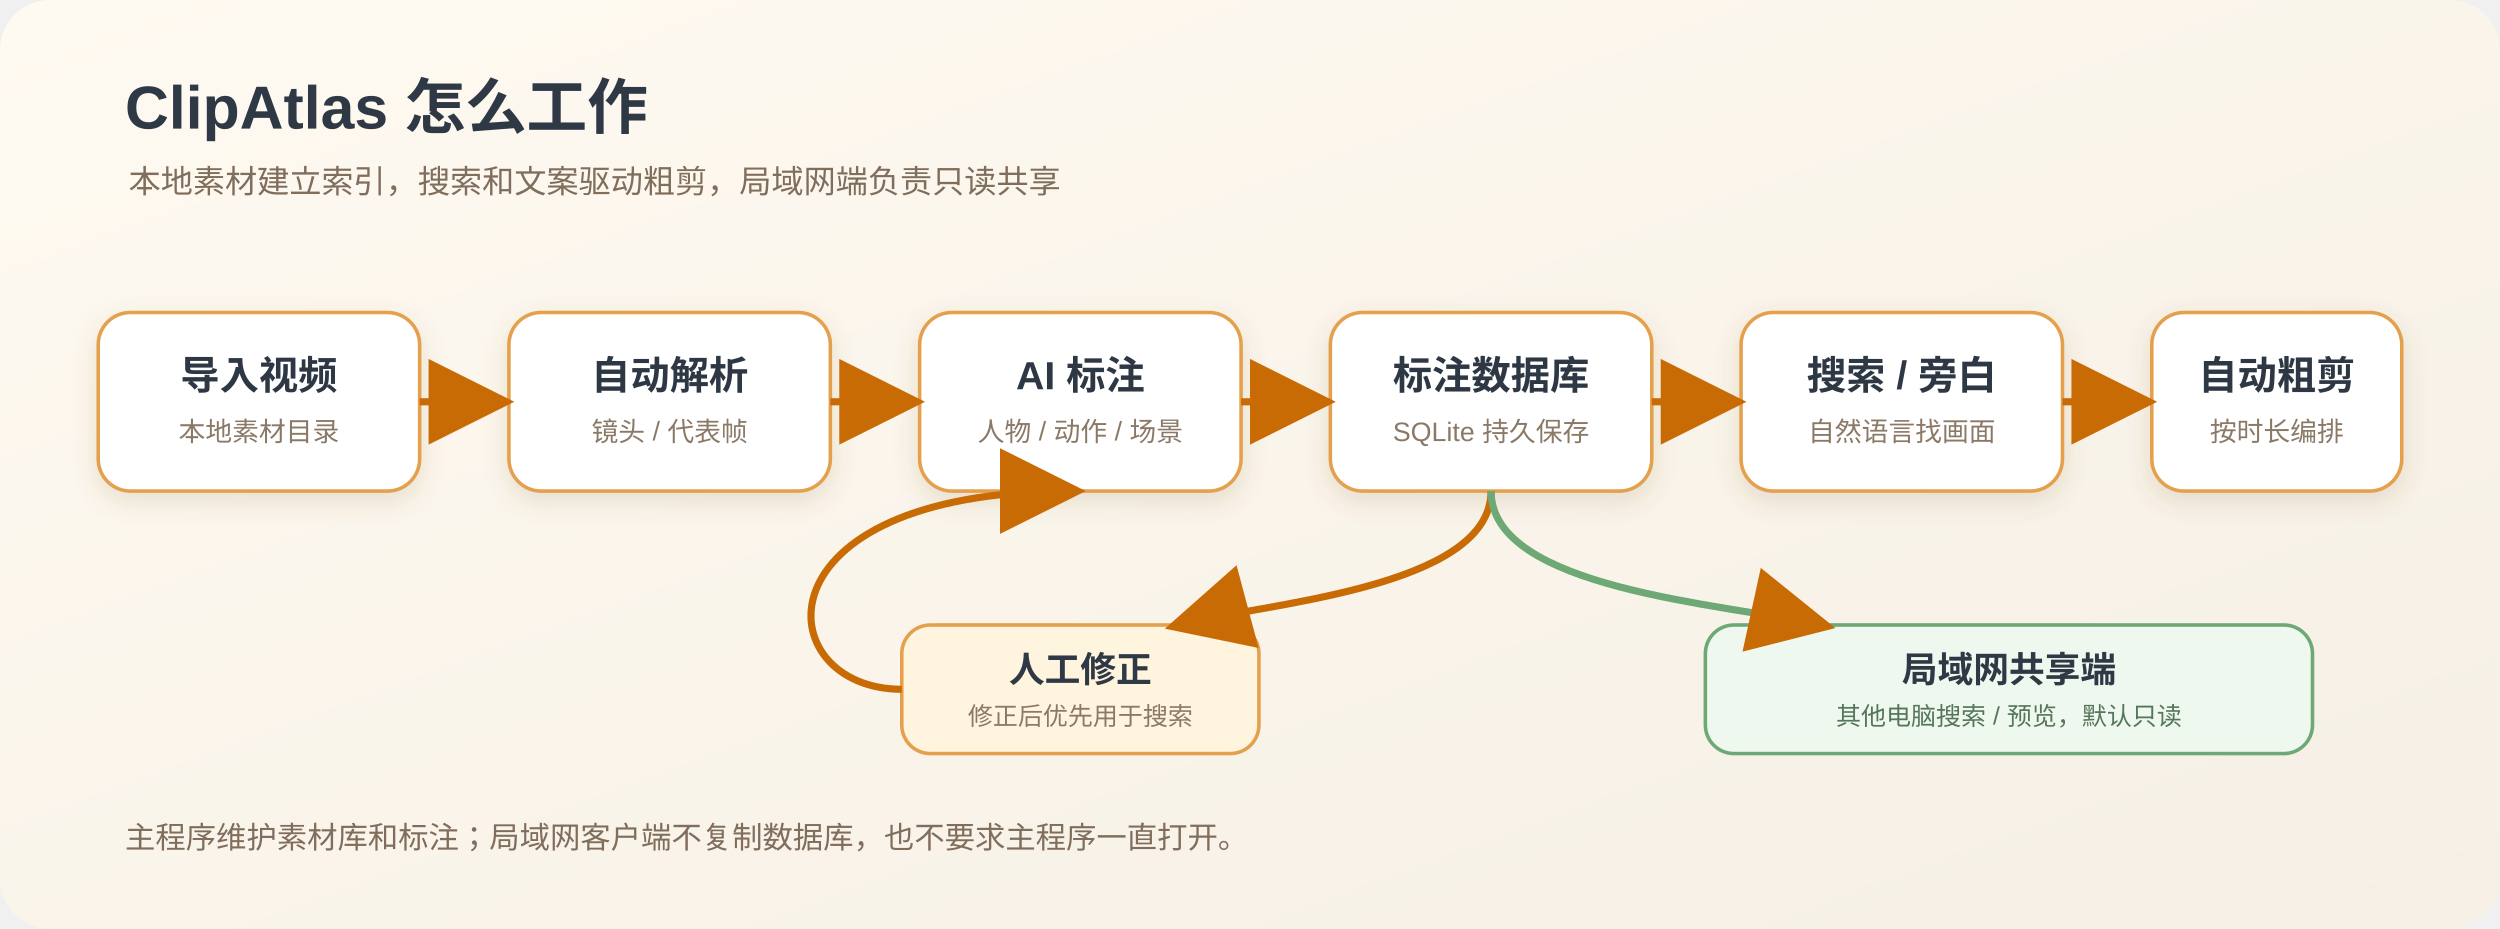
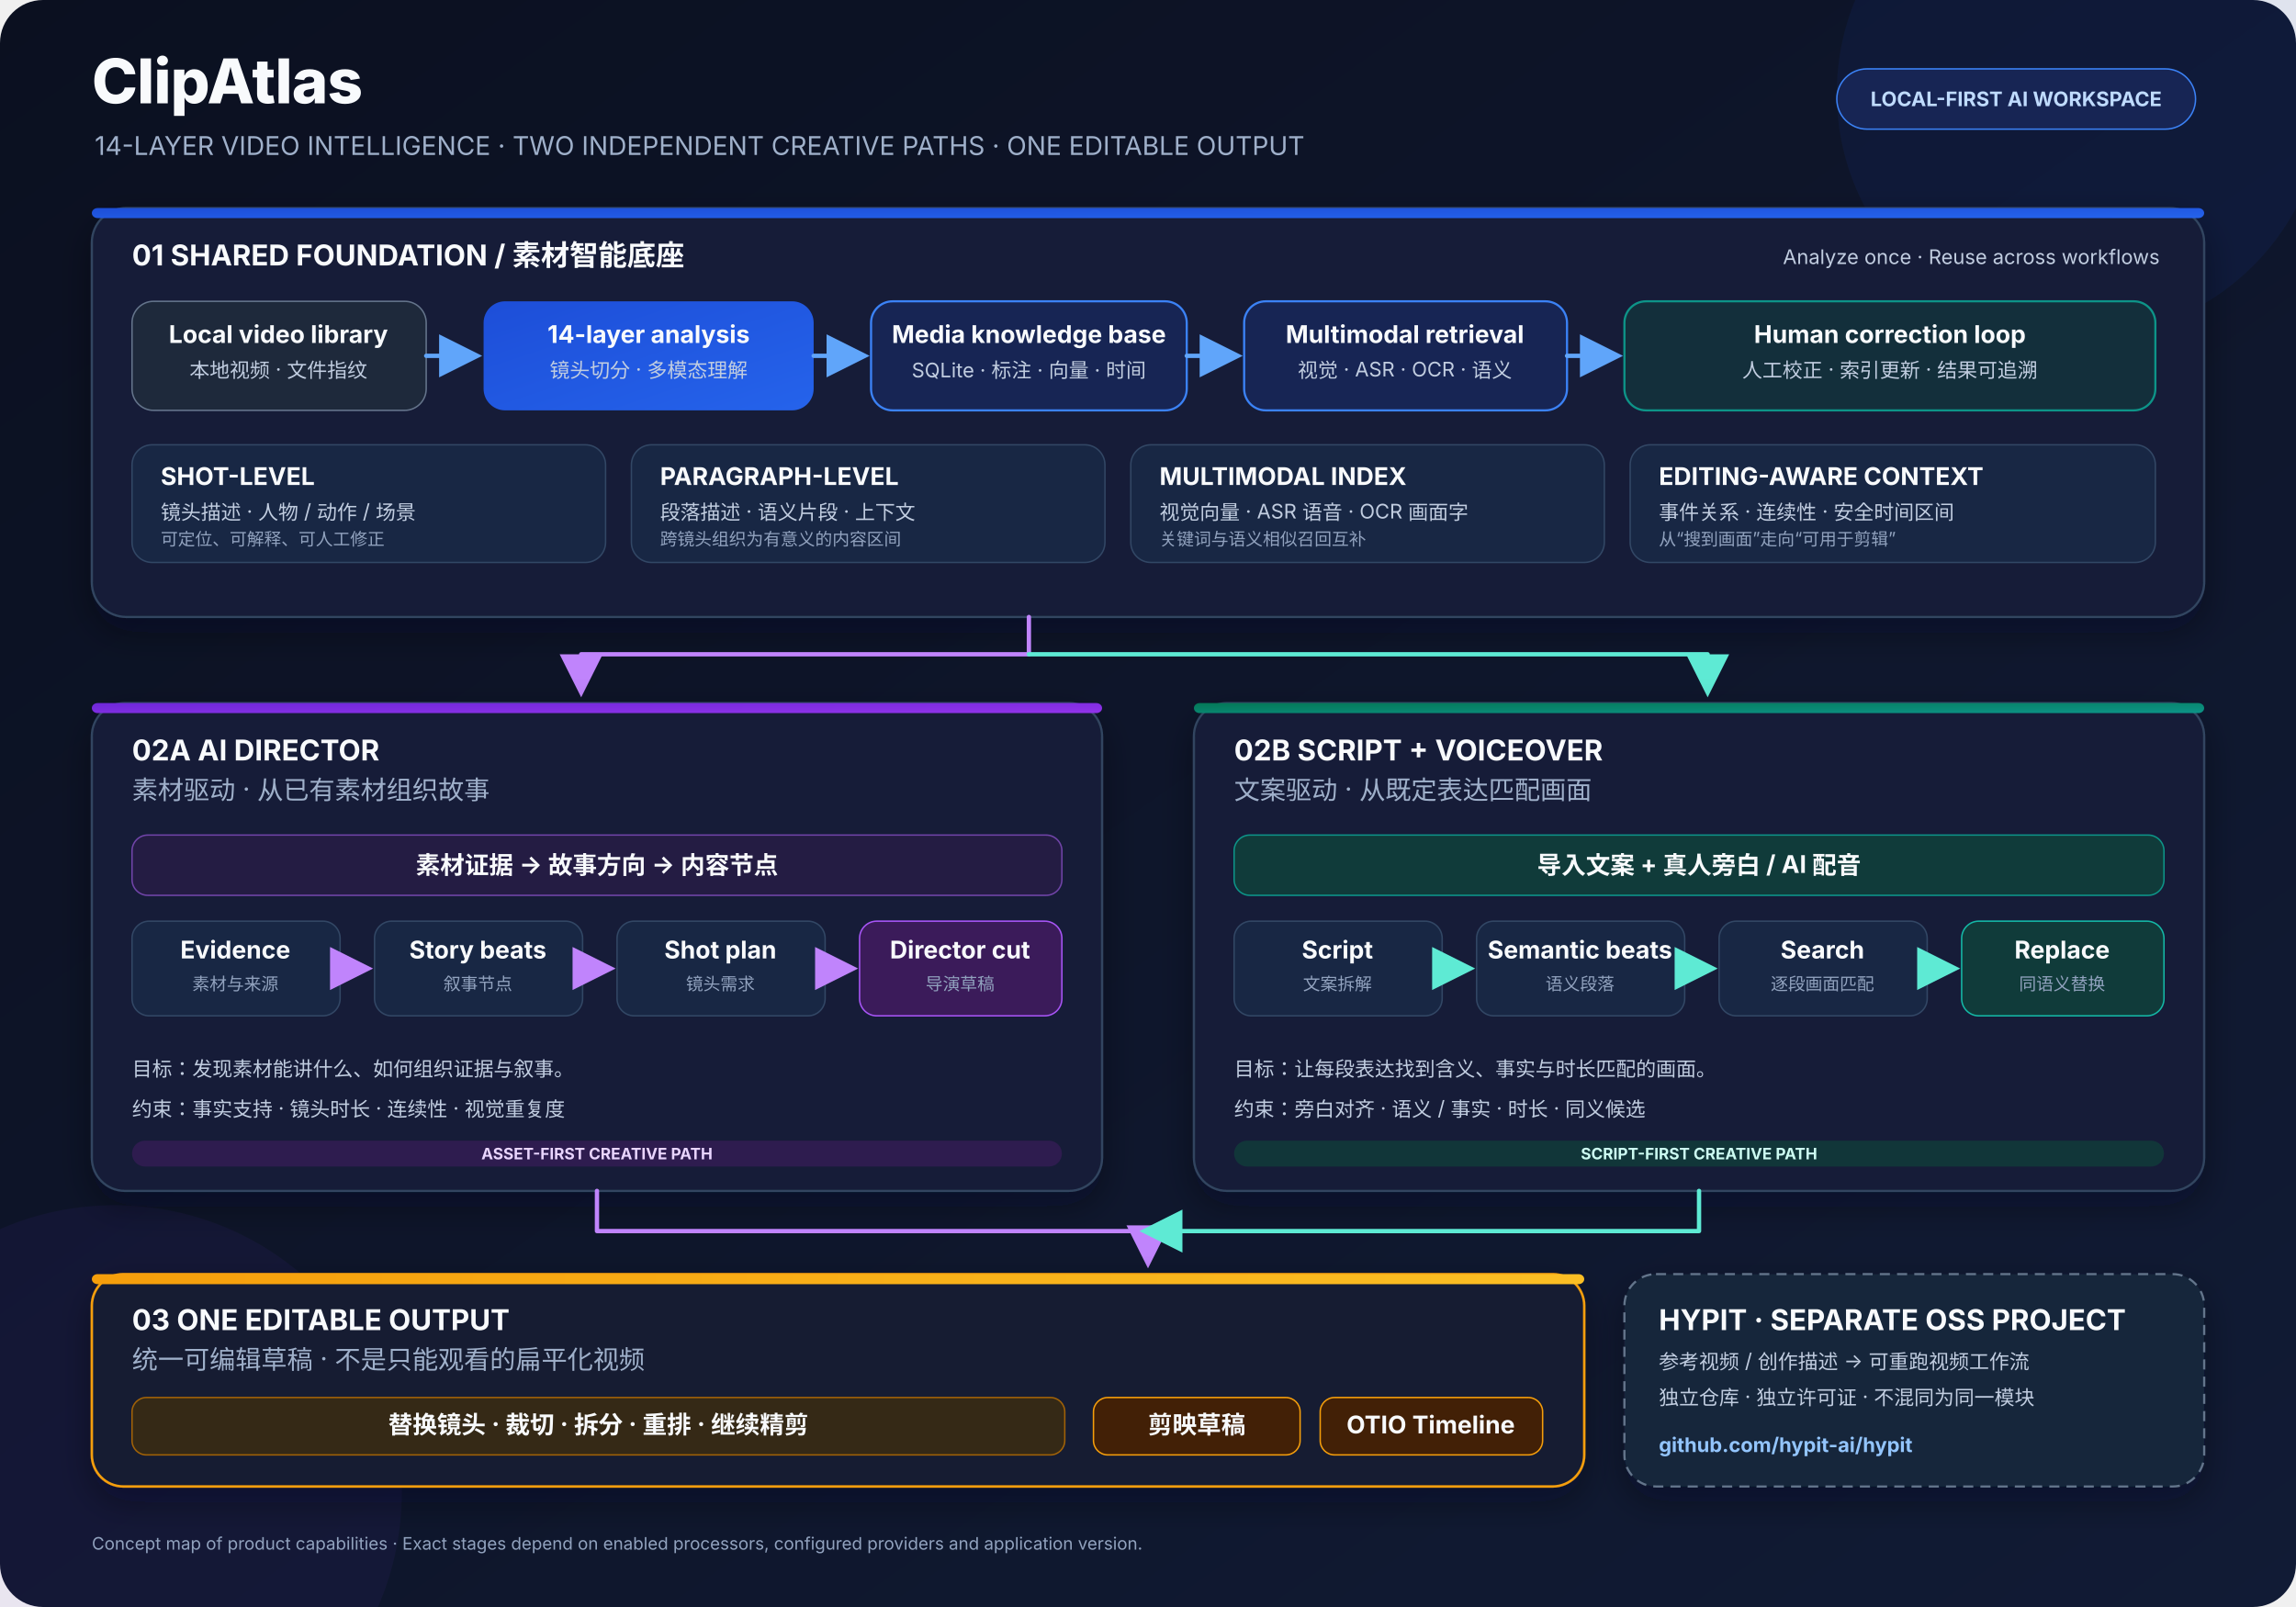
- <svg xmlns="http://www.w3.org/2000/svg" width="1400" height="520" viewBox="0 0 1400 520" role="img" aria-labelledby="title desc">
+ <svg xmlns="http://www.w3.org/2000/svg" width="1600" height="1120" viewBox="0 0 1600 1120" role="img" aria-labelledby="title desc">
  <defs>
    <linearGradient id="bg" x1="0" y1="0" x2="1" y2="1">
-       <stop offset="0" stop-color="#fffaf1" />
-       <stop offset="1" stop-color="#f5efe5" />
+       <stop offset="0" stop-color="#0b1020" />
+       <stop offset="1" stop-color="#111b35" />
    </linearGradient>
-     <filter id="shadow" x="-20%" y="-20%" width="140%" height="140%">
-       <feDropShadow dx="0" dy="5" stdDeviation="7" flood-color="#7c5b35" flood-opacity=".16" />
+     <linearGradient id="blue" x1="0" y1="0" x2="1" y2="1">
+       <stop offset="0" stop-color="#1d4ed8" />
+       <stop offset="1" stop-color="#2563eb" />
+     </linearGradient>
+     <linearGradient id="purple" x1="0" y1="0" x2="1" y2="1">
+       <stop offset="0" stop-color="#6d28d9" />
+       <stop offset="1" stop-color="#9333ea" />
+     </linearGradient>
+     <linearGradient id="green" x1="0" y1="0" x2="1" y2="1">
+       <stop offset="0" stop-color="#047857" />
+       <stop offset="1" stop-color="#0d9488" />
+     </linearGradient>
+     <linearGradient id="gold" x1="0" y1="0" x2="1" y2="0">
+       <stop offset="0" stop-color="#f59e0b" />
+       <stop offset="1" stop-color="#fbbf24" />
+     </linearGradient>
+     <filter id="shadow" x="-15%" y="-15%" width="130%" height="135%">
+       <feDropShadow dx="0" dy="10" stdDeviation="12" flood-color="#020617" flood-opacity=".36" />
    </filter>
-     <marker id="arrow" markerWidth="12" markerHeight="12" refX="10" refY="6" orient="auto">
-       <path d="M0,0 L12,6 L0,12 Z" fill="#c86b05" />
+     <marker id="arrowBlue" markerWidth="10" markerHeight="10" refX="8" refY="5" orient="auto">
+       <path d="M0,0 L10,5 L0,10 Z" fill="#60a5fa" />
    </marker>
+     <marker id="arrowPurple" markerWidth="10" markerHeight="10" refX="8" refY="5" orient="auto">
+       <path d="M0,0 L10,5 L0,10 Z" fill="#c084fc" />
+     </marker>
+     <marker id="arrowGreen" markerWidth="10" markerHeight="10" refX="8" refY="5" orient="auto">
+       <path d="M0,0 L10,5 L0,10 Z" fill="#5eead4" />
+     </marker>
+     <style>
+       text{font-family:Inter,"Segoe UI","Microsoft YaHei",Arial,sans-serif}
+       .title{font-size:43px;font-weight:800;fill:#f8fafc;letter-spacing:-.5px}
+       .subtitle{font-size:18px;fill:#9fb0ca}
+       .section{font-size:20px;font-weight:750;fill:#f8fafc}
+       .label{font-size:17px;font-weight:700;fill:#f8fafc}
+       .small{font-size:14px;fill:#c1cde0}
+       .tiny{font-size:12px;fill:#91a2be}
+       .card{fill:#141f37;stroke:#334561;stroke-width:1.5}
+       .inner{fill:#182744;stroke:#324765;stroke-width:1}
+       .connector{fill:none;stroke-width:3;stroke-linecap:round;stroke-linejoin:round}
+     </style>
  </defs>
-   <rect width="1400" height="520" rx="28" fill="url(#bg)" />
-   <text x="70" y="72" font-family="Microsoft YaHei, Arial, sans-serif" font-size="34" font-weight="700" fill="#2f3945">ClipAtlas 怎么工作</text>
-   <text x="72" y="108" font-family="Microsoft YaHei, Arial, sans-serif" font-size="18" fill="#806d5b">本地素材建立索引，搜索和文案驱动粗剪，局域网端负责只读共享</text>
-   <g filter="url(#shadow)" font-family="Microsoft YaHei, Arial, sans-serif" text-anchor="middle">
-     <g transform="translate(55 175)">
-       <rect width="180" height="100" rx="18" fill="#fff" stroke="#e4a04d" stroke-width="2" />
-       <text x="90" y="43" font-size="22" font-weight="700" fill="#2f3945">导入视频</text>
-       <text x="90" y="72" font-size="15" fill="#8b7967">本地素材目录</text>
-     </g>
-     <g transform="translate(285 175)">
-       <rect width="180" height="100" rx="18" fill="#fff" stroke="#e4a04d" stroke-width="2" />
-       <text x="90" y="43" font-size="22" font-weight="700" fill="#2f3945">自动解析</text>
-       <text x="90" y="72" font-size="15" fill="#8b7967">镜头 / 代表帧</text>
-     </g>
-     <g transform="translate(515 175)">
-       <rect width="180" height="100" rx="18" fill="#fff" stroke="#e4a04d" stroke-width="2" />
-       <text x="90" y="43" font-size="22" font-weight="700" fill="#2f3945">AI 标注</text>
-       <text x="90" y="72" font-size="15" fill="#8b7967">人物 / 动作 / 场景</text>
-     </g>
-     <g transform="translate(745 175)">
-       <rect width="180" height="100" rx="18" fill="#fff" stroke="#e4a04d" stroke-width="2" />
-       <text x="90" y="43" font-size="22" font-weight="700" fill="#2f3945">标注数据库</text>
-       <text x="90" y="72" font-size="15" fill="#8b7967">SQLite 持久保存</text>
-     </g>
-     <g transform="translate(975 175)">
-       <rect width="180" height="100" rx="18" fill="#fff" stroke="#e4a04d" stroke-width="2" />
-       <text x="90" y="43" font-size="22" font-weight="700" fill="#2f3945">搜索 / 旁白</text>
-       <text x="90" y="72" font-size="15" fill="#8b7967">自然语言找画面</text>
-     </g>
-     <g transform="translate(1205 175)">
-       <rect width="140" height="100" rx="18" fill="#fff" stroke="#e4a04d" stroke-width="2" />
-       <text x="70" y="43" font-size="22" font-weight="700" fill="#2f3945">自动粗剪</text>
-       <text x="70" y="72" font-size="15" fill="#8b7967">按时长编排</text>
-     </g>
+   <rect width="1600" height="1120" rx="30" fill="url(#bg)" />
+   <circle cx="1450" cy="65" r="170" fill="#1d4ed8" opacity=".08" />
+   <circle cx="80" cy="1040" r="200" fill="#7c3aed" opacity=".06" />
+   <text x="64" y="72" class="title">ClipAtlas</text>
+   <text x="66" y="108" class="subtitle">14-LAYER VIDEO INTELLIGENCE  ·  TWO INDEPENDENT CREATIVE PATHS  ·  ONE EDITABLE OUTPUT</text>
+   <rect x="1280" y="48" width="250" height="42" rx="21" fill="#172554" stroke="#3b82f6" />
+   <text x="1405" y="74" text-anchor="middle" font-size="14" font-weight="700" fill="#bfdbfe">LOCAL-FIRST AI WORKSPACE</text>
+   <g filter="url(#shadow)">
+     <rect x="64" y="145" width="1472" height="285" rx="24" class="card" />
  </g>
-   <g stroke="#c86b05" stroke-width="4" fill="none" marker-end="url(#arrow)">
-     <path d="M235 225 H280" />
-     <path d="M465 225 H510" />
-     <path d="M695 225 H740" />
-     <path d="M925 225 H970" />
-     <path d="M1155 225 H1200" />
+   <rect x="64" y="145" width="1472" height="7" rx="4" fill="url(#blue)" />
+   <text x="92" y="185" class="section">01  SHARED FOUNDATION  /  素材智能底座</text>
+   <text x="1505" y="184" text-anchor="end" class="small">Analyze once · Reuse across workflows</text>
+   <rect x="92" y="210" width="205" height="76" rx="15" fill="#1e293b" stroke="#64748b" />
+   <text x="194" y="239" text-anchor="middle" class="label">Local video library</text>
+   <text x="194" y="263" text-anchor="middle" class="small">本地视频 · 文件指纹</text>
+   <path d="M297 248 H330" class="connector" stroke="#60a5fa" marker-end="url(#arrowBlue)" />
+   <rect x="337" y="210" width="230" height="76" rx="15" fill="url(#blue)" />
+   <text x="452" y="239" text-anchor="middle" class="label">14-layer analysis</text>
+   <text x="452" y="263" text-anchor="middle" class="small">镜头切分 · 多模态理解</text>
+   <path d="M567 248 H600" class="connector" stroke="#60a5fa" marker-end="url(#arrowBlue)" />
+   <rect x="607" y="210" width="220" height="76" rx="15" fill="#172554" stroke="#3b82f6" stroke-width="1.5" />
+   <text x="717" y="239" text-anchor="middle" class="label">Media knowledge base</text>
+   <text x="717" y="263" text-anchor="middle" class="small">SQLite · 标注 · 向量 · 时间</text>
+   <path d="M827 248 H860" class="connector" stroke="#60a5fa" marker-end="url(#arrowBlue)" />
+   <rect x="867" y="210" width="225" height="76" rx="15" fill="#172554" stroke="#3b82f6" stroke-width="1.5" />
+   <text x="979" y="239" text-anchor="middle" class="label">Multimodal retrieval</text>
+   <text x="979" y="263" text-anchor="middle" class="small">视觉 · ASR · OCR · 语义</text>
+   <path d="M1092 248 H1125" class="connector" stroke="#60a5fa" marker-end="url(#arrowBlue)" />
+   <rect x="1132" y="210" width="370" height="76" rx="15" fill="#132f3b" stroke="#0d9488" stroke-width="1.5" />
+   <text x="1317" y="239" text-anchor="middle" class="label">Human correction loop</text>
+   <text x="1317" y="263" text-anchor="middle" class="small">人工校正 · 索引更新 · 结果可追溯</text>
+   <g>
+     <rect x="92" y="310" width="330" height="82" rx="14" class="inner" />
+     <text x="112" y="338" class="label">SHOT-LEVEL</text>
+     <text x="112" y="362" class="small">镜头描述 · 人物 / 动作 / 场景</text>
+     <text x="112" y="380" class="tiny">可定位、可解释、可人工修正</text>
+     <rect x="440" y="310" width="330" height="82" rx="14" class="inner" />
+     <text x="460" y="338" class="label">PARAGRAPH-LEVEL</text>
+     <text x="460" y="362" class="small">段落描述 · 语义片段 · 上下文</text>
+     <text x="460" y="380" class="tiny">跨镜头组织为有意义的内容区间</text>
+     <rect x="788" y="310" width="330" height="82" rx="14" class="inner" />
+     <text x="808" y="338" class="label">MULTIMODAL INDEX</text>
+     <text x="808" y="362" class="small">视觉向量 · ASR 语音 · OCR 画面字</text>
+     <text x="808" y="380" class="tiny">关键词与语义相似召回互补</text>
+     <rect x="1136" y="310" width="366" height="82" rx="14" class="inner" />
+     <text x="1156" y="338" class="label">EDITING-AWARE CONTEXT</text>
+     <text x="1156" y="362" class="small">事件关系 · 连续性 · 安全时间区间</text>
+     <text x="1156" y="380" class="tiny">从“搜到画面”走向“可用于剪辑”</text>
  </g>
-   <g font-family="Microsoft YaHei, Arial, sans-serif">
-     <rect x="505" y="350" width="200" height="72" rx="16" fill="#fff4de" stroke="#e4a04d" stroke-width="2" />
-     <text x="605" y="382" text-anchor="middle" font-size="20" font-weight="700" fill="#2f3945">人工修正</text>
-     <text x="605" y="406" text-anchor="middle" font-size="14" fill="#8b7967">修正后优先用于搜索</text>
-     <path d="M835 275 C835 330 705 338 660 350" stroke="#c86b05" stroke-width="4" fill="none" marker-end="url(#arrow)" />
-     <path d="M505 386 C430 386 420 275 600 275" stroke="#c86b05" stroke-width="4" fill="none" marker-end="url(#arrow)" />
-     <rect x="955" y="350" width="340" height="72" rx="16" fill="#eef8ef" stroke="#6ea875" stroke-width="2" />
-     <text x="1125" y="382" text-anchor="middle" font-size="20" font-weight="700" fill="#2f3945">局域网共享端</text>
-     <text x="1125" y="406" text-anchor="middle" font-size="14" fill="#55765a">其他电脑搜索 / 预览，默认只读</text>
-     <path d="M835 275 C835 330 965 338 1020 350" stroke="#6ea875" stroke-width="4" fill="none" marker-end="url(#arrow)" />
+   <path d="M717 430 V456 H405 V480" class="connector" stroke="#c084fc" marker-end="url(#arrowPurple)" />
+   <path d="M717 456 H1190 V480" class="connector" stroke="#5eead4" marker-end="url(#arrowGreen)" />
+   <g filter="url(#shadow)">
+     <rect x="64" y="490" width="704" height="340" rx="23" class="card" />
  </g>
-   <text x="70" y="475" font-family="Microsoft YaHei, Arial, sans-serif" font-size="17" fill="#806d5b">主程序维护素材库和标注；局域网客户端不复制数据库，也不要求主程序一直打开。</text>
+   <rect x="64" y="490" width="704" height="7" rx="4" fill="url(#purple)" />
+   <text x="92" y="530" class="section">02A  AI DIRECTOR</text>
+   <text x="92" y="557" class="subtitle">素材驱动 · 从已有素材组织故事</text>
+   <rect x="92" y="582" width="648" height="42" rx="11" fill="#241c43" stroke="#7044a8" />
+   <text x="416" y="609" text-anchor="middle" class="label">素材证据 → 故事方向 → 内容节点</text>
+   <g>
+     <rect x="92" y="642" width="145" height="66" rx="12" class="inner" />
+     <text x="164" y="668" text-anchor="middle" class="label">Evidence</text>
+     <text x="164" y="690" text-anchor="middle" class="tiny">素材与来源</text>
+     <path d="M237 675 H254" class="connector" stroke="#c084fc" marker-end="url(#arrowPurple)" />
+     <rect x="261" y="642" width="145" height="66" rx="12" class="inner" />
+     <text x="333" y="668" text-anchor="middle" class="label">Story beats</text>
+     <text x="333" y="690" text-anchor="middle" class="tiny">叙事节点</text>
+     <path d="M406 675 H423" class="connector" stroke="#c084fc" marker-end="url(#arrowPurple)" />
+     <rect x="430" y="642" width="145" height="66" rx="12" class="inner" />
+     <text x="502" y="668" text-anchor="middle" class="label">Shot plan</text>
+     <text x="502" y="690" text-anchor="middle" class="tiny">镜头需求</text>
+     <path d="M575 675 H592" class="connector" stroke="#c084fc" marker-end="url(#arrowPurple)" />
+     <rect x="599" y="642" width="141" height="66" rx="12" fill="#3b1b5a" stroke="#a855f7" />
+     <text x="669" y="668" text-anchor="middle" class="label">Director cut</text>
+     <text x="669" y="690" text-anchor="middle" class="tiny">导演草稿</text>
+   </g>
+   <text x="92" y="750" class="small">目标：发现素材能讲什么、如何组织证据与叙事。</text>
+   <text x="92" y="778" class="small">约束：事实支持 · 镜头时长 · 连续性 · 视觉重复度</text>
+   <rect x="92" y="795" width="648" height="18" rx="9" fill="#3b1b5a" opacity=".65" />
+   <text x="416" y="808" text-anchor="middle" font-size="11" font-weight="700" fill="#e9d5ff">ASSET-FIRST CREATIVE PATH</text>
+   <g filter="url(#shadow)">
+     <rect x="832" y="490" width="704" height="340" rx="23" class="card" />
+   </g>
+   <rect x="832" y="490" width="704" height="7" rx="4" fill="url(#green)" />
+   <text x="860" y="530" class="section">02B  SCRIPT + VOICEOVER</text>
+   <text x="860" y="557" class="subtitle">文案驱动 · 从既定表达匹配画面</text>
+   <rect x="860" y="582" width="648" height="42" rx="11" fill="#103b3a" stroke="#0d9488" />
+   <text x="1184" y="609" text-anchor="middle" class="label">导入文案 + 真人旁白 / AI 配音</text>
+   <g>
+     <rect x="860" y="642" width="145" height="66" rx="12" class="inner" />
+     <text x="932" y="668" text-anchor="middle" class="label">Script</text>
+     <text x="932" y="690" text-anchor="middle" class="tiny">文案拆解</text>
+     <path d="M1005 675 H1022" class="connector" stroke="#5eead4" marker-end="url(#arrowGreen)" />
+     <rect x="1029" y="642" width="145" height="66" rx="12" class="inner" />
+     <text x="1101" y="668" text-anchor="middle" class="label">Semantic beats</text>
+     <text x="1101" y="690" text-anchor="middle" class="tiny">语义段落</text>
+     <path d="M1174 675 H1191" class="connector" stroke="#5eead4" marker-end="url(#arrowGreen)" />
+     <rect x="1198" y="642" width="145" height="66" rx="12" class="inner" />
+     <text x="1270" y="668" text-anchor="middle" class="label">Search</text>
+     <text x="1270" y="690" text-anchor="middle" class="tiny">逐段画面匹配</text>
+     <path d="M1343 675 H1360" class="connector" stroke="#5eead4" marker-end="url(#arrowGreen)" />
+     <rect x="1367" y="642" width="141" height="66" rx="12" fill="#103b3a" stroke="#14b8a6" />
+     <text x="1437" y="668" text-anchor="middle" class="label">Replace</text>
+     <text x="1437" y="690" text-anchor="middle" class="tiny">同语义替换</text>
+   </g>
+   <text x="860" y="750" class="small">目标：让每段表达找到含义、事实与时长匹配的画面。</text>
+   <text x="860" y="778" class="small">约束：旁白对齐 · 语义 / 事实 · 时长 · 同义候选</text>
+   <rect x="860" y="795" width="648" height="18" rx="9" fill="#103b3a" opacity=".85" />
+   <text x="1184" y="808" text-anchor="middle" font-size="11" font-weight="700" fill="#ccfbf1">SCRIPT-FIRST CREATIVE PATH</text>
+   <path d="M416 830 V858 H800 V878" class="connector" stroke="#c084fc" marker-end="url(#arrowPurple)" />
+   <path d="M1184 830 V858 H800" class="connector" stroke="#5eead4" marker-end="url(#arrowGreen)" />
+   <g filter="url(#shadow)">
+     <rect x="64" y="888" width="1040" height="148" rx="22" fill="#191f31" stroke="#f59e0b" stroke-width="1.7" />
+   </g>
+   <rect x="64" y="888" width="1040" height="7" rx="4" fill="url(#gold)" />
+   <text x="92" y="927" class="section">03  ONE EDITABLE OUTPUT</text>
+   <text x="92" y="954" class="subtitle">统一可编辑草稿 · 不是只能观看的扁平化视频</text>
+   <rect x="92" y="974" width="650" height="40" rx="10" fill="#352916" stroke="#a16207" />
+   <text x="417" y="999" text-anchor="middle" class="label">替换镜头  ·  裁切  ·  拆分  ·  重排  ·  继续精剪</text>
+   <rect x="762" y="974" width="144" height="40" rx="10" fill="#422006" stroke="#f59e0b" />
+   <text x="834" y="999" text-anchor="middle" class="label">剪映草稿</text>
+   <rect x="920" y="974" width="155" height="40" rx="10" fill="#422006" stroke="#f59e0b" />
+   <text x="997" y="999" text-anchor="middle" class="label">OTIO Timeline</text>
+   <g filter="url(#shadow)">
+     <rect x="1132" y="888" width="404" height="148" rx="22" fill="#14263a" stroke="#64748b" stroke-width="1.5" stroke-dasharray="7 5" />
+   </g>
+   <text x="1156" y="927" class="section">HYPIT · SEPARATE OSS PROJECT</text>
+   <text x="1156" y="954" class="small">参考视频 / 创作描述 → 可重跑视频工作流</text>
+   <text x="1156" y="979" class="small">独立仓库 · 独立许可证 · 不混同为同一模块</text>
+   <text x="1156" y="1012" font-size="14" font-weight="700" fill="#93c5fd">github.com/hypit-ai/hypit</text>
+   <text x="64" y="1080" class="tiny">Concept map of product capabilities · Exact stages depend on enabled processors, configured providers and application version.</text>
</svg>
